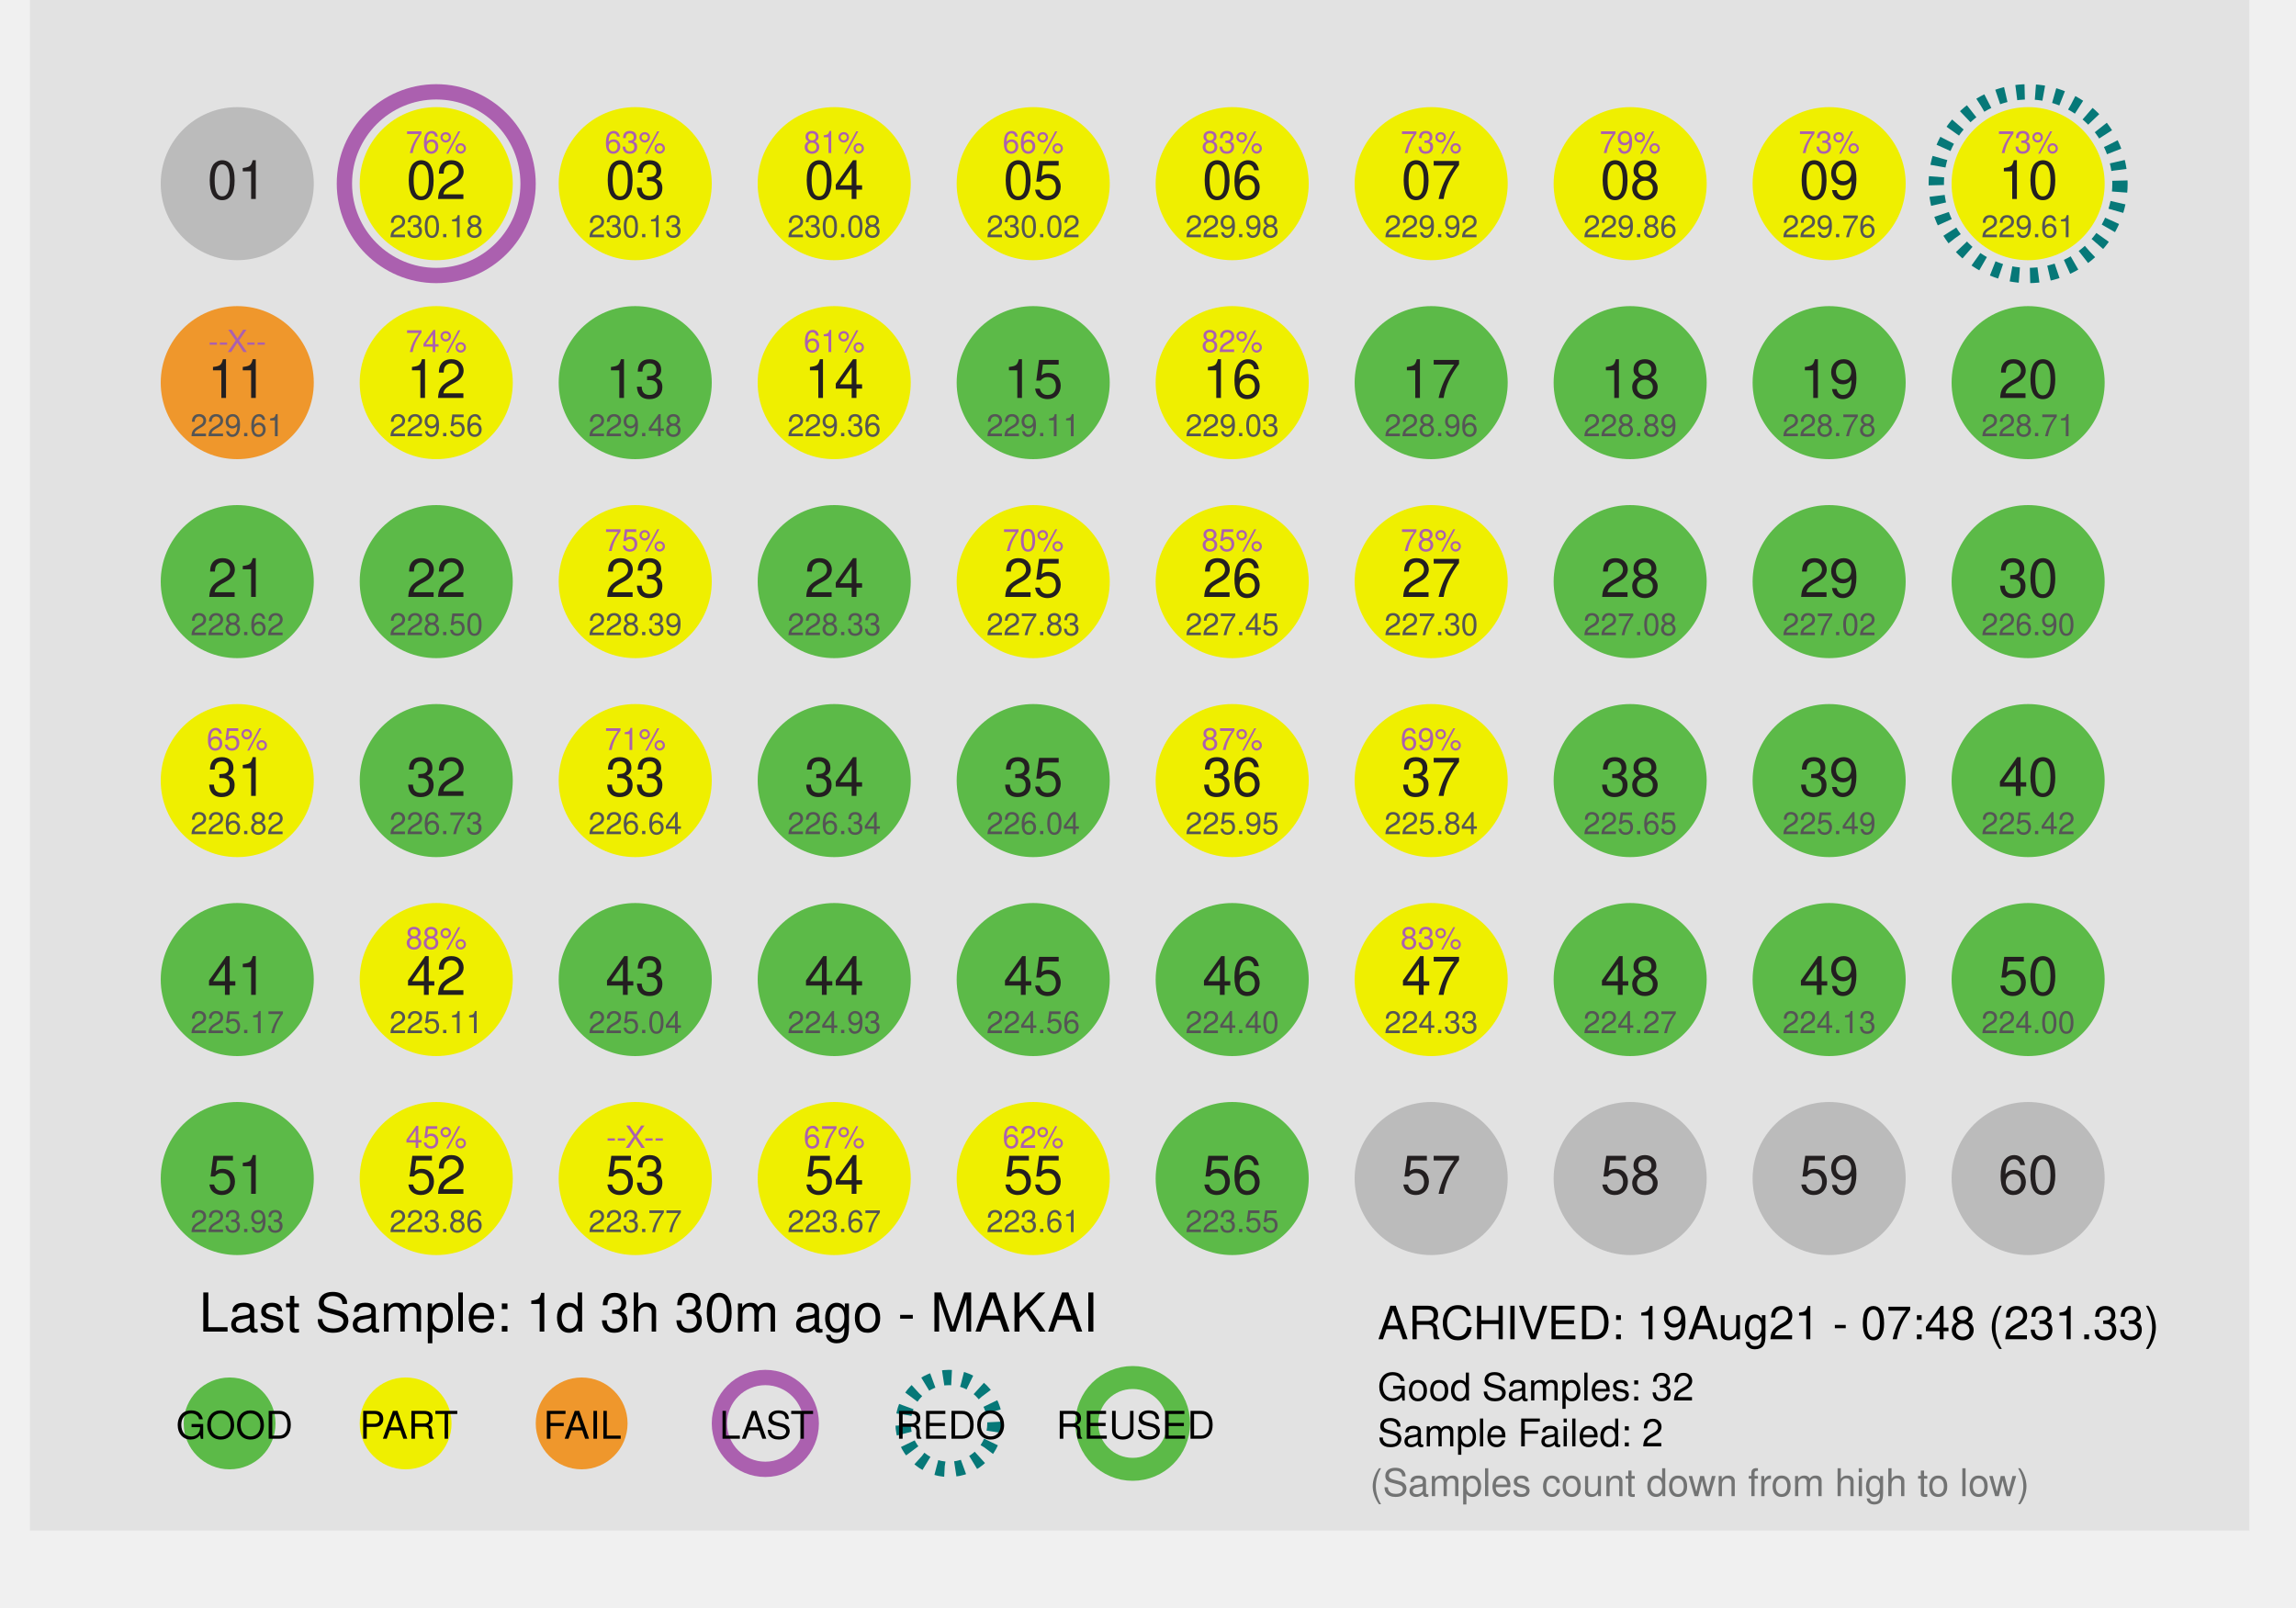
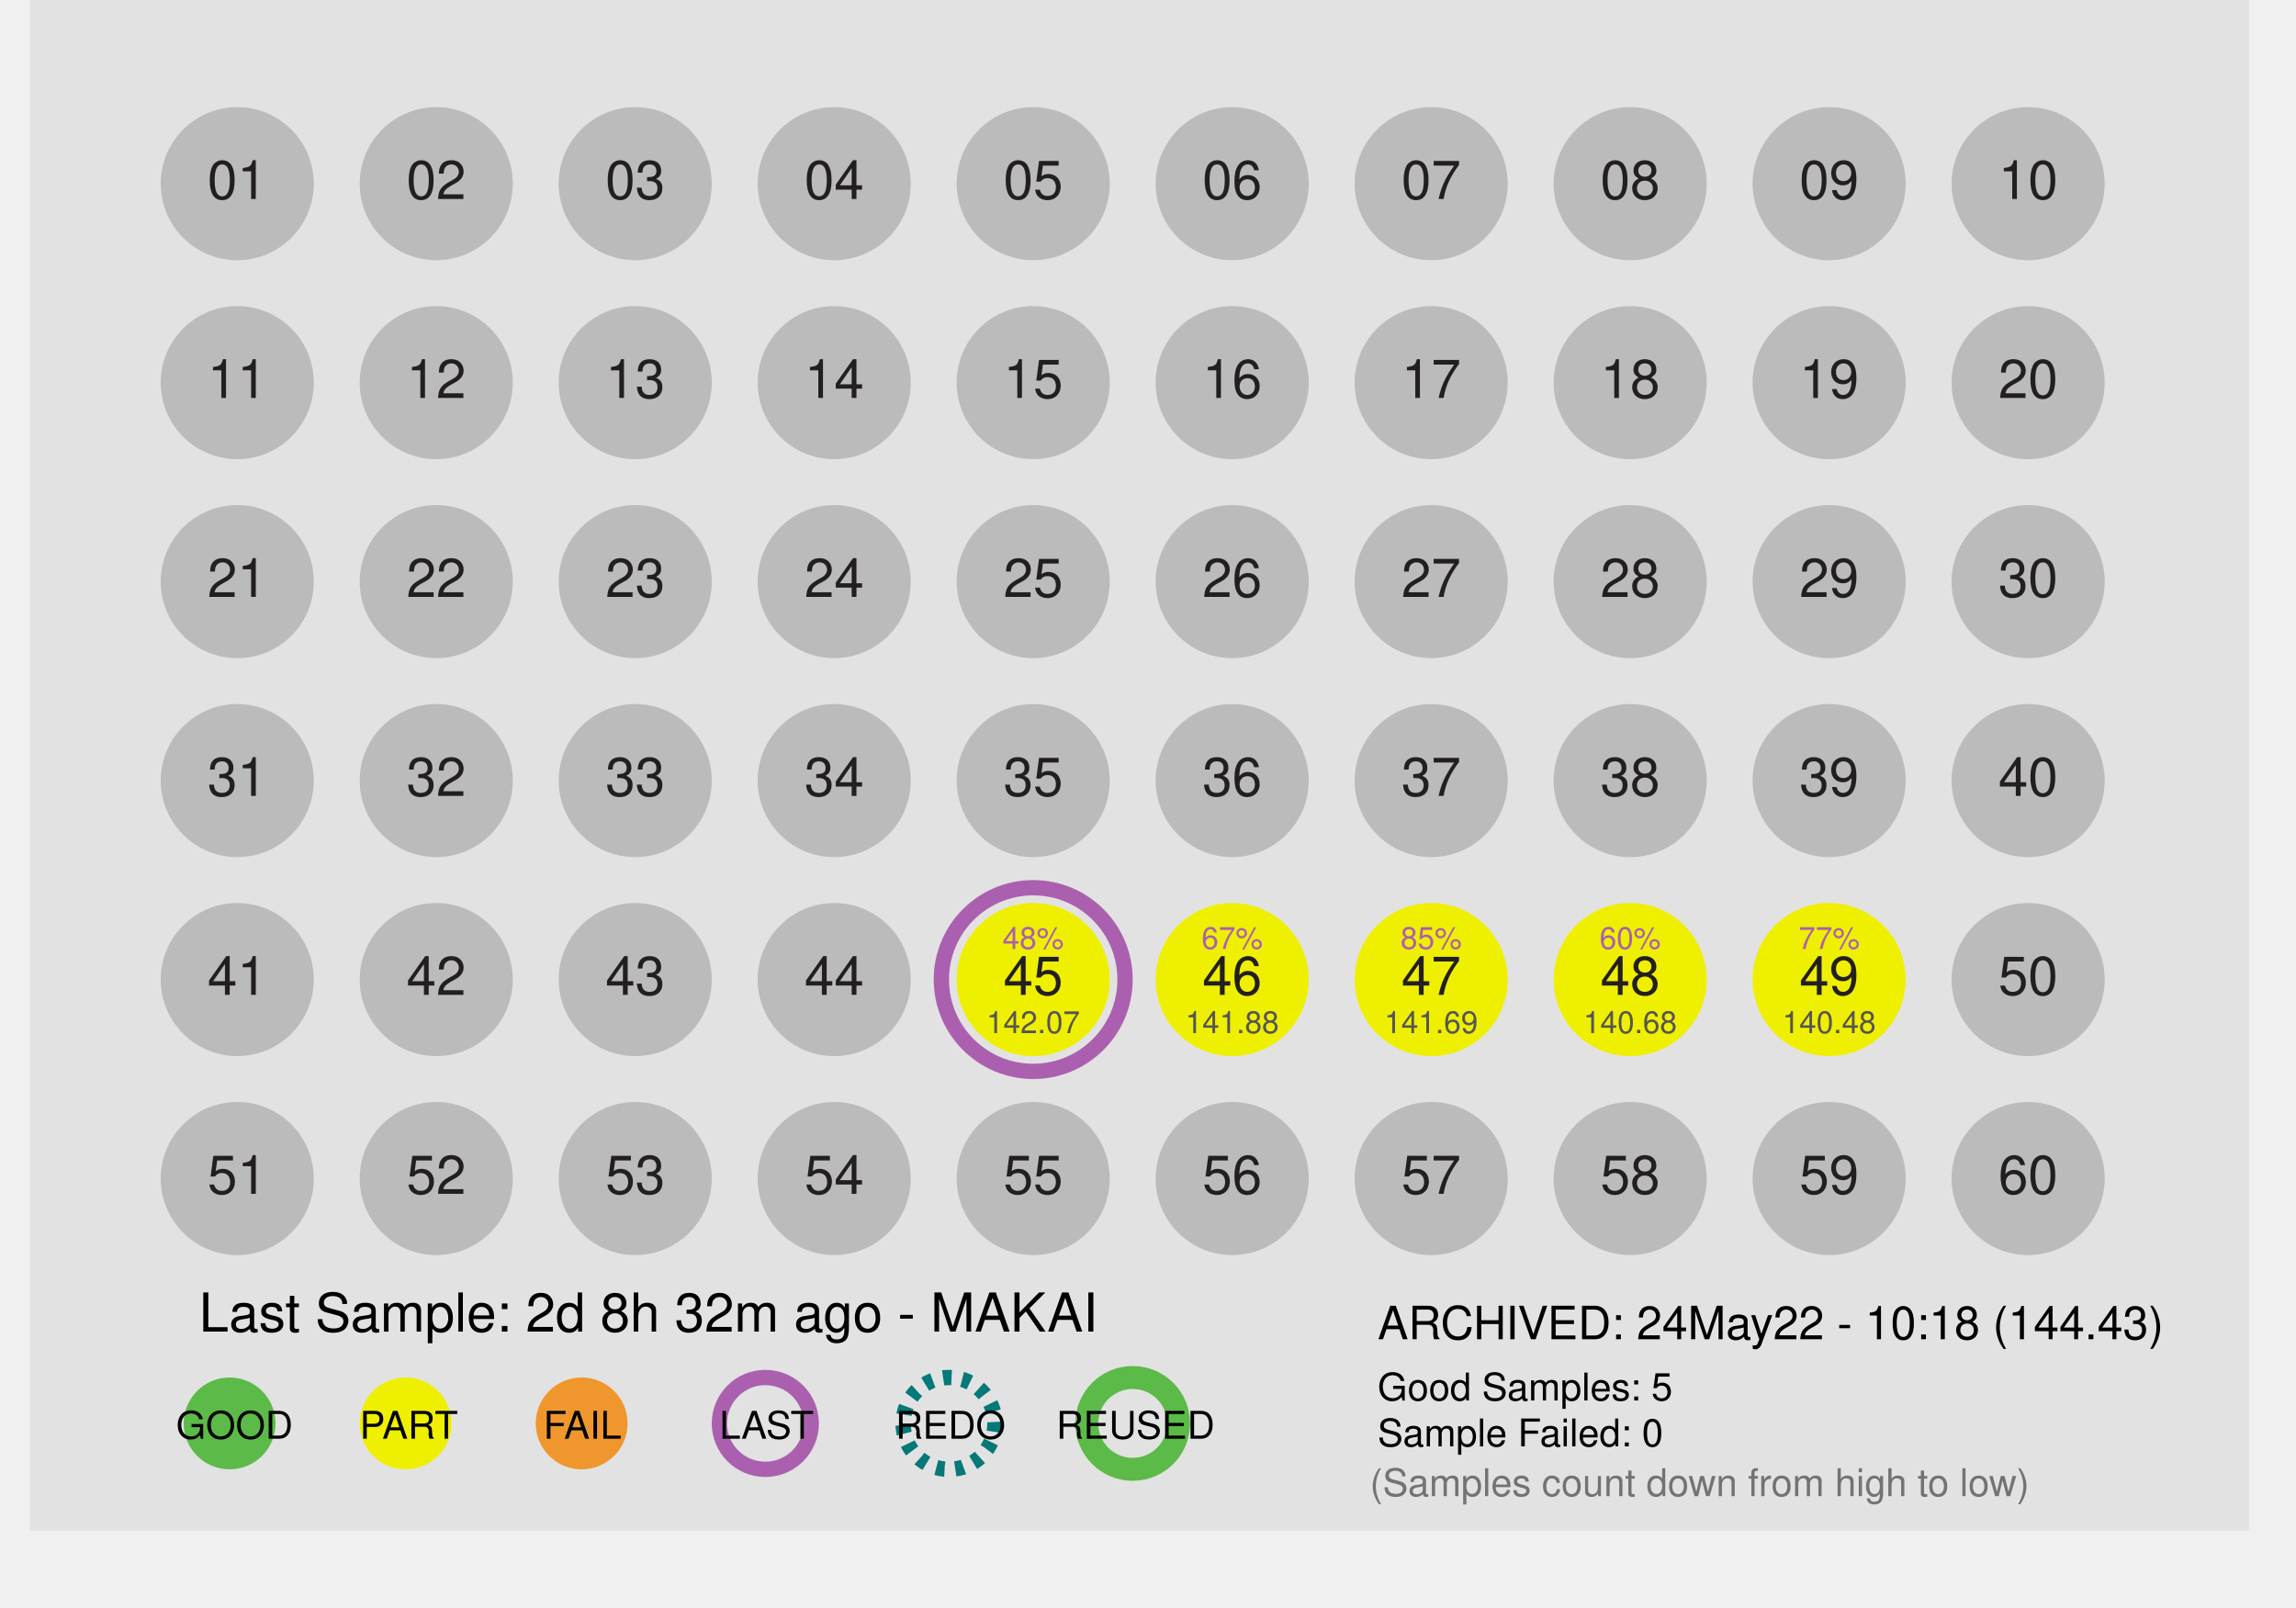
<svg xmlns="http://www.w3.org/2000/svg" id="Layer_1" data-name="Layer 1" x="0px" y="0px" viewBox="0 0 300 210" xml:space="preserve">
  <defs>
    <style>
 .st1 { fill: #dcddde; }
 .st2, .st3 { fill: #fff; }
 .st2 { stroke: #9b509f; }
 .st10, .st2, .st3 { stroke-miterlimit: 10; }
 .st10, .st2 { stroke-width: 2px; }
 .st3 { stroke: #231f20; }
 .st4 { fill: #ef972c; }
 .st5 { fill: #727373; }
 .st6 { fill: #5cba48; }
 .st7, .st8, .st9 { font-size: 7px; }
 .st7, .st8 { fill: #231f20; }
 .te5, .st7, .st9 { font-family: Helvetica; }
 .st8 { font-family: Helvetica-Bold, Helvetica; font-weight: 700; }
 .st9 { fill: #919396; }
 .st10 { fill: none; stroke: #fff; }

 .fill_gray { fill: #bbbbbb; }
 .fill_white { fill: #fff; }
 .stroke_purple { stroke: #ab60af; fill:none; stroke-width: 2px; }
 .stroke_black  { stroke: #000; fill:none; stroke-width: 2px; }
 .stroke_blue  { stroke: #067878; fill:none; stroke-width: 2px; stroke-dasharray:1.1 1.4;}
 .stroke_green  { stroke: #5cba48; fill:none; stroke-width: 3px;}
 .stroke_dash  { stroke-dasharray:1.1 1.4;}
 .stroke_2px { stroke-width: 2px; }
 .stroke_white { fill: none; stroke: #fff; }
 .stroke_none {stroke: none; fill:none};
 .stroke_darkGray { stroke: #231f20; fill: none; stroke-width: 2px;}
 .fill_orange { fill: #ef972c; }
 .fill_yellow { fill: #efef00; }
 .fill_lightgray { fill: #e2e2e2; }
 .thick_orange     { stroke-width:4px; fill:none; stroke: #ef972c; }
 .thick_yellow     { stroke-width:4px; fill:none; stroke: #f7ca0b; }
 .thick_gray       { stroke-width:4px; fill:none; stroke: #bbbbbb; }
 .thick_green      { stroke-width:4px; fill:none; stroke: #5cba48; }
 .fill_green { fill: #5cba48; }
 .font_size4 { font-size: 4px; }
 .font_size5 { font-size: 5px; }
 .font_size6 { font-size: 6px; }
 .font_size7 { font-size: 7px; }
 .font_size9 { font-size: 9px; }
 .fill_red {fill: #e24466; }
 .fill_purple {fill:#ab60af;}
 .fill_darkgray { fill: #555555; }
 .font_helv { font-family: Helvetica; }
 .font_helvBold { font-family: Helvetica-Bold, Helvetica; font-weight: 700; }
 .fill_lightergray { fill: #919396; }
    </style>
  </defs>
  <rect class="fill_lightgray" x="3.91" width="290" height="200" />
  <circle desc="c_big_01" class="stroke_none" cx="31" cy="24" r="12" />
-   <circle desc="c_big_02" class="stroke_purple" cx="57" cy="24" r="12" />
+   <circle desc="c_big_02" class="stroke_none" cx="57" cy="24" r="12" />
  <circle desc="c_big_03" class="stroke_none" cx="83" cy="24" r="12" />
  <circle desc="c_big_04" class="stroke_none" cx="109" cy="24" r="12" />
  <circle desc="c_big_05" class="stroke_none" cx="135" cy="24" r="12" />
  <circle desc="c_big_06" class="stroke_none" cx="161" cy="24" r="12" />
  <circle desc="c_big_07" class="stroke_none" cx="187" cy="24" r="12" />
  <circle desc="c_big_08" class="stroke_none" cx="213" cy="24" r="12" />
  <circle desc="c_big_09" class="stroke_none" cx="239" cy="24" r="12" />
-   <circle desc="c_big_10" class="stroke_blue" cx="265" cy="24" r="12" />
+   <circle desc="c_big_10" class="stroke_none" cx="265" cy="24" r="12" />
  <circle desc="c_big_11" class="stroke_none" cx="31" cy="50" r="12" />
  <circle desc="c_big_12" class="stroke_none" cx="57" cy="50" r="12" />
  <circle desc="c_big_13" class="stroke_none" cx="83" cy="50" r="12" />
  <circle desc="c_big_14" class="stroke_none" cx="109" cy="50" r="12" />
  <circle desc="c_big_15" class="stroke_none" cx="135" cy="50" r="12" />
  <circle desc="c_big_16" class="stroke_none" cx="161" cy="50" r="12" />
  <circle desc="c_big_17" class="stroke_none" cx="187" cy="50" r="12" />
  <circle desc="c_big_18" class="stroke_none" cx="213" cy="50" r="12" />
  <circle desc="c_big_19" class="stroke_none" cx="239" cy="50" r="12" />
  <circle desc="c_big_20" class="stroke_none" cx="265" cy="50" r="12" />
  <circle desc="c_big_21" class="stroke_none" cx="31" cy="76" r="12" />
  <circle desc="c_big_22" class="stroke_none" cx="57" cy="76" r="12" />
  <circle desc="c_big_23" class="stroke_none" cx="83" cy="76" r="12" />
  <circle desc="c_big_24" class="stroke_none" cx="109" cy="76" r="12" />
  <circle desc="c_big_25" class="stroke_none" cx="135" cy="76" r="12" />
  <circle desc="c_big_26" class="stroke_none" cx="161" cy="76" r="12" />
  <circle desc="c_big_27" class="stroke_none" cx="187" cy="76" r="12" />
  <circle desc="c_big_28" class="stroke_none" cx="213" cy="76" r="12" />
  <circle desc="c_big_29" class="stroke_none" cx="239" cy="76" r="12" />
  <circle desc="c_big_30" class="stroke_none" cx="265" cy="76" r="12" />
  <circle desc="c_big_31" class="stroke_none" cx="31" cy="102" r="12" />
  <circle desc="c_big_32" class="stroke_none" cx="57" cy="102" r="12" />
  <circle desc="c_big_33" class="stroke_none" cx="83" cy="102" r="12" />
  <circle desc="c_big_34" class="stroke_none" cx="109" cy="102" r="12" />
  <circle desc="c_big_35" class="stroke_none" cx="135" cy="102" r="12" />
  <circle desc="c_big_36" class="stroke_none" cx="161" cy="102" r="12" />
  <circle desc="c_big_37" class="stroke_none" cx="187" cy="102" r="12" />
  <circle desc="c_big_38" class="stroke_none" cx="213" cy="102" r="12" />
  <circle desc="c_big_39" class="stroke_none" cx="239" cy="102" r="12" />
  <circle desc="c_big_40" class="stroke_none" cx="265" cy="102" r="12" />
  <circle desc="c_big_41" class="stroke_none" cx="31" cy="128" r="12" />
  <circle desc="c_big_42" class="stroke_none" cx="57" cy="128" r="12" />
  <circle desc="c_big_43" class="stroke_none" cx="83" cy="128" r="12" />
  <circle desc="c_big_44" class="stroke_none" cx="109" cy="128" r="12" />
-   <circle desc="c_big_45" class="stroke_none" cx="135" cy="128" r="12" />
+   <circle desc="c_big_45" class="stroke_purple" cx="135" cy="128" r="12" />
  <circle desc="c_big_46" class="stroke_none" cx="161" cy="128" r="12" />
  <circle desc="c_big_47" class="stroke_none" cx="187" cy="128" r="12" />
  <circle desc="c_big_48" class="stroke_none" cx="213" cy="128" r="12" />
  <circle desc="c_big_49" class="stroke_none" cx="239" cy="128" r="12" />
  <circle desc="c_big_50" class="stroke_none" cx="265" cy="128" r="12" />
  <circle desc="c_big_51" class="stroke_none" cx="31" cy="154" r="12" />
  <circle desc="c_big_52" class="stroke_none" cx="57" cy="154" r="12" />
  <circle desc="c_big_53" class="stroke_none" cx="83" cy="154" r="12" />
  <circle desc="c_big_54" class="stroke_none" cx="109" cy="154" r="12" />
  <circle desc="c_big_55" class="stroke_none" cx="135" cy="154" r="12" />
  <circle desc="c_big_56" class="stroke_none" cx="161" cy="154" r="12" />
  <circle desc="c_big_57" class="stroke_none" cx="187" cy="154" r="12" />
  <circle desc="c_big_58" class="stroke_none" cx="213" cy="154" r="12" />
  <circle desc="c_big_59" class="stroke_none" cx="239" cy="154" r="12" />
  <circle desc="c_big_60" class="stroke_none" cx="265" cy="154" r="12" />
  <circle desc="c_small_01" class="fill_gray" cx="31" cy="24" r="10" />
-   <circle desc="c_small_02" class="fill_yellow" cx="57" cy="24" r="10" />
-   <circle desc="c_small_03" class="fill_yellow" cx="83" cy="24" r="10" />
-   <circle desc="c_small_04" class="fill_yellow" cx="109" cy="24" r="10" />
-   <circle desc="c_small_05" class="fill_yellow" cx="135" cy="24" r="10" />
-   <circle desc="c_small_06" class="fill_yellow" cx="161" cy="24" r="10" />
-   <circle desc="c_small_07" class="fill_yellow" cx="187" cy="24" r="10" />
-   <circle desc="c_small_08" class="fill_yellow" cx="213" cy="24" r="10" />
-   <circle desc="c_small_09" class="fill_yellow" cx="239" cy="24" r="10" />
-   <circle desc="c_small_10" class="fill_yellow" cx="265" cy="24" r="10" />
-   <circle desc="c_small_11" class="fill_orange" cx="31" cy="50" r="10" />
-   <circle desc="c_small_12" class="fill_yellow" cx="57" cy="50" r="10" />
-   <circle desc="c_small_13" class="fill_green" cx="83" cy="50" r="10" />
-   <circle desc="c_small_14" class="fill_yellow" cx="109" cy="50" r="10" />
-   <circle desc="c_small_15" class="fill_green" cx="135" cy="50" r="10" />
-   <circle desc="c_small_16" class="fill_yellow" cx="161" cy="50" r="10" />
-   <circle desc="c_small_17" class="fill_green" cx="187" cy="50" r="10" />
-   <circle desc="c_small_18" class="fill_green" cx="213" cy="50" r="10" />
-   <circle desc="c_small_19" class="fill_green" cx="239" cy="50" r="10" />
-   <circle desc="c_small_20" class="fill_green" cx="265" cy="50" r="10" />
-   <circle desc="c_small_21" class="fill_green" cx="31" cy="76" r="10" />
-   <circle desc="c_small_22" class="fill_green" cx="57" cy="76" r="10" />
-   <circle desc="c_small_23" class="fill_yellow" cx="83" cy="76" r="10" />
-   <circle desc="c_small_24" class="fill_green" cx="109" cy="76" r="10" />
-   <circle desc="c_small_25" class="fill_yellow" cx="135" cy="76" r="10" />
-   <circle desc="c_small_26" class="fill_yellow" cx="161" cy="76" r="10" />
-   <circle desc="c_small_27" class="fill_yellow" cx="187" cy="76" r="10" />
-   <circle desc="c_small_28" class="fill_green" cx="213" cy="76" r="10" />
-   <circle desc="c_small_29" class="fill_green" cx="239" cy="76" r="10" />
-   <circle desc="c_small_30" class="fill_green" cx="265" cy="76" r="10" />
-   <circle desc="c_small_31" class="fill_yellow" cx="31" cy="102" r="10" />
-   <circle desc="c_small_32" class="fill_green" cx="57" cy="102" r="10" />
-   <circle desc="c_small_33" class="fill_yellow" cx="83" cy="102" r="10" />
-   <circle desc="c_small_34" class="fill_green" cx="109" cy="102" r="10" />
-   <circle desc="c_small_35" class="fill_green" cx="135" cy="102" r="10" />
-   <circle desc="c_small_36" class="fill_yellow" cx="161" cy="102" r="10" />
-   <circle desc="c_small_37" class="fill_yellow" cx="187" cy="102" r="10" />
-   <circle desc="c_small_38" class="fill_green" cx="213" cy="102" r="10" />
-   <circle desc="c_small_39" class="fill_green" cx="239" cy="102" r="10" />
-   <circle desc="c_small_40" class="fill_green" cx="265" cy="102" r="10" />
-   <circle desc="c_small_41" class="fill_green" cx="31" cy="128" r="10" />
-   <circle desc="c_small_42" class="fill_yellow" cx="57" cy="128" r="10" />
-   <circle desc="c_small_43" class="fill_green" cx="83" cy="128" r="10" />
-   <circle desc="c_small_44" class="fill_green" cx="109" cy="128" r="10" />
-   <circle desc="c_small_45" class="fill_green" cx="135" cy="128" r="10" />
-   <circle desc="c_small_46" class="fill_green" cx="161" cy="128" r="10" />
+   <circle desc="c_small_02" class="fill_gray" cx="57" cy="24" r="10" />
+   <circle desc="c_small_03" class="fill_gray" cx="83" cy="24" r="10" />
+   <circle desc="c_small_04" class="fill_gray" cx="109" cy="24" r="10" />
+   <circle desc="c_small_05" class="fill_gray" cx="135" cy="24" r="10" />
+   <circle desc="c_small_06" class="fill_gray" cx="161" cy="24" r="10" />
+   <circle desc="c_small_07" class="fill_gray" cx="187" cy="24" r="10" />
+   <circle desc="c_small_08" class="fill_gray" cx="213" cy="24" r="10" />
+   <circle desc="c_small_09" class="fill_gray" cx="239" cy="24" r="10" />
+   <circle desc="c_small_10" class="fill_gray" cx="265" cy="24" r="10" />
+   <circle desc="c_small_11" class="fill_gray" cx="31" cy="50" r="10" />
+   <circle desc="c_small_12" class="fill_gray" cx="57" cy="50" r="10" />
+   <circle desc="c_small_13" class="fill_gray" cx="83" cy="50" r="10" />
+   <circle desc="c_small_14" class="fill_gray" cx="109" cy="50" r="10" />
+   <circle desc="c_small_15" class="fill_gray" cx="135" cy="50" r="10" />
+   <circle desc="c_small_16" class="fill_gray" cx="161" cy="50" r="10" />
+   <circle desc="c_small_17" class="fill_gray" cx="187" cy="50" r="10" />
+   <circle desc="c_small_18" class="fill_gray" cx="213" cy="50" r="10" />
+   <circle desc="c_small_19" class="fill_gray" cx="239" cy="50" r="10" />
+   <circle desc="c_small_20" class="fill_gray" cx="265" cy="50" r="10" />
+   <circle desc="c_small_21" class="fill_gray" cx="31" cy="76" r="10" />
+   <circle desc="c_small_22" class="fill_gray" cx="57" cy="76" r="10" />
+   <circle desc="c_small_23" class="fill_gray" cx="83" cy="76" r="10" />
+   <circle desc="c_small_24" class="fill_gray" cx="109" cy="76" r="10" />
+   <circle desc="c_small_25" class="fill_gray" cx="135" cy="76" r="10" />
+   <circle desc="c_small_26" class="fill_gray" cx="161" cy="76" r="10" />
+   <circle desc="c_small_27" class="fill_gray" cx="187" cy="76" r="10" />
+   <circle desc="c_small_28" class="fill_gray" cx="213" cy="76" r="10" />
+   <circle desc="c_small_29" class="fill_gray" cx="239" cy="76" r="10" />
+   <circle desc="c_small_30" class="fill_gray" cx="265" cy="76" r="10" />
+   <circle desc="c_small_31" class="fill_gray" cx="31" cy="102" r="10" />
+   <circle desc="c_small_32" class="fill_gray" cx="57" cy="102" r="10" />
+   <circle desc="c_small_33" class="fill_gray" cx="83" cy="102" r="10" />
+   <circle desc="c_small_34" class="fill_gray" cx="109" cy="102" r="10" />
+   <circle desc="c_small_35" class="fill_gray" cx="135" cy="102" r="10" />
+   <circle desc="c_small_36" class="fill_gray" cx="161" cy="102" r="10" />
+   <circle desc="c_small_37" class="fill_gray" cx="187" cy="102" r="10" />
+   <circle desc="c_small_38" class="fill_gray" cx="213" cy="102" r="10" />
+   <circle desc="c_small_39" class="fill_gray" cx="239" cy="102" r="10" />
+   <circle desc="c_small_40" class="fill_gray" cx="265" cy="102" r="10" />
+   <circle desc="c_small_41" class="fill_gray" cx="31" cy="128" r="10" />
+   <circle desc="c_small_42" class="fill_gray" cx="57" cy="128" r="10" />
+   <circle desc="c_small_43" class="fill_gray" cx="83" cy="128" r="10" />
+   <circle desc="c_small_44" class="fill_gray" cx="109" cy="128" r="10" />
+   <circle desc="c_small_45" class="fill_yellow" cx="135" cy="128" r="10" />
+   <circle desc="c_small_46" class="fill_yellow" cx="161" cy="128" r="10" />
  <circle desc="c_small_47" class="fill_yellow" cx="187" cy="128" r="10" />
-   <circle desc="c_small_48" class="fill_green" cx="213" cy="128" r="10" />
-   <circle desc="c_small_49" class="fill_green" cx="239" cy="128" r="10" />
-   <circle desc="c_small_50" class="fill_green" cx="265" cy="128" r="10" />
-   <circle desc="c_small_51" class="fill_green" cx="31" cy="154" r="10" />
-   <circle desc="c_small_52" class="fill_yellow" cx="57" cy="154" r="10" />
-   <circle desc="c_small_53" class="fill_yellow" cx="83" cy="154" r="10" />
-   <circle desc="c_small_54" class="fill_yellow" cx="109" cy="154" r="10" />
-   <circle desc="c_small_55" class="fill_yellow" cx="135" cy="154" r="10" />
-   <circle desc="c_small_56" class="fill_green" cx="161" cy="154" r="10" />
+   <circle desc="c_small_48" class="fill_yellow" cx="213" cy="128" r="10" />
+   <circle desc="c_small_49" class="fill_yellow" cx="239" cy="128" r="10" />
+   <circle desc="c_small_50" class="fill_gray" cx="265" cy="128" r="10" />
+   <circle desc="c_small_51" class="fill_gray" cx="31" cy="154" r="10" />
+   <circle desc="c_small_52" class="fill_gray" cx="57" cy="154" r="10" />
+   <circle desc="c_small_53" class="fill_gray" cx="83" cy="154" r="10" />
+   <circle desc="c_small_54" class="fill_gray" cx="109" cy="154" r="10" />
+   <circle desc="c_small_55" class="fill_gray" cx="135" cy="154" r="10" />
+   <circle desc="c_small_56" class="fill_gray" cx="161" cy="154" r="10" />
  <circle desc="c_small_57" class="fill_gray" cx="187" cy="154" r="10" />
  <circle desc="c_small_58" class="fill_gray" cx="213" cy="154" r="10" />
  <circle desc="c_small_59" class="fill_gray" cx="239" cy="154" r="10" />
  <circle desc="c_small_60" class="fill_gray" cx="265" cy="154" r="10" />
  <text desc="t_label_01" class="st7" text-anchor="middle" transform="translate(31 26)">01</text>
  <text desc="t_label_02" class="st7" text-anchor="middle" transform="translate(57 26)">02</text>
  <text desc="t_label_03" class="st7" text-anchor="middle" transform="translate(83 26)">03</text>
  <text desc="t_label_04" class="st7" text-anchor="middle" transform="translate(109 26)">04</text>
  <text desc="t_label_05" class="st7" text-anchor="middle" transform="translate(135 26)">05</text>
  <text desc="t_label_06" class="st7" text-anchor="middle" transform="translate(161 26)">06</text>
  <text desc="t_label_07" class="st7" text-anchor="middle" transform="translate(187 26)">07</text>
  <text desc="t_label_08" class="st7" text-anchor="middle" transform="translate(213 26)">08</text>
  <text desc="t_label_09" class="st7" text-anchor="middle" transform="translate(239 26)">09</text>
  <text desc="t_label_10" class="st7" text-anchor="middle" transform="translate(265 26)">10</text>
  <text desc="t_label_11" class="st7" text-anchor="middle" transform="translate(31 52)">11</text>
  <text desc="t_label_12" class="st7" text-anchor="middle" transform="translate(57 52)">12</text>
  <text desc="t_label_13" class="st7" text-anchor="middle" transform="translate(83 52)">13</text>
  <text desc="t_label_14" class="st7" text-anchor="middle" transform="translate(109 52)">14</text>
  <text desc="t_label_15" class="st7" text-anchor="middle" transform="translate(135 52)">15</text>
  <text desc="t_label_16" class="st7" text-anchor="middle" transform="translate(161 52)">16</text>
  <text desc="t_label_17" class="st7" text-anchor="middle" transform="translate(187 52)">17</text>
  <text desc="t_label_18" class="st7" text-anchor="middle" transform="translate(213 52)">18</text>
  <text desc="t_label_19" class="st7" text-anchor="middle" transform="translate(239 52)">19</text>
  <text desc="t_label_20" class="st7" text-anchor="middle" transform="translate(265 52)">20</text>
  <text desc="t_label_21" class="st7" text-anchor="middle" transform="translate(31 78)">21</text>
  <text desc="t_label_22" class="st7" text-anchor="middle" transform="translate(57 78)">22</text>
  <text desc="t_label_23" class="st7" text-anchor="middle" transform="translate(83 78)">23</text>
  <text desc="t_label_24" class="st7" text-anchor="middle" transform="translate(109 78)">24</text>
  <text desc="t_label_25" class="st7" text-anchor="middle" transform="translate(135 78)">25</text>
  <text desc="t_label_26" class="st7" text-anchor="middle" transform="translate(161 78)">26</text>
  <text desc="t_label_27" class="st7" text-anchor="middle" transform="translate(187 78)">27</text>
  <text desc="t_label_28" class="st7" text-anchor="middle" transform="translate(213 78)">28</text>
  <text desc="t_label_29" class="st7" text-anchor="middle" transform="translate(239 78)">29</text>
  <text desc="t_label_30" class="st7" text-anchor="middle" transform="translate(265 78)">30</text>
  <text desc="t_label_31" class="st7" text-anchor="middle" transform="translate(31 104)">31</text>
  <text desc="t_label_32" class="st7" text-anchor="middle" transform="translate(57 104)">32</text>
  <text desc="t_label_33" class="st7" text-anchor="middle" transform="translate(83 104)">33</text>
  <text desc="t_label_34" class="st7" text-anchor="middle" transform="translate(109 104)">34</text>
  <text desc="t_label_35" class="st7" text-anchor="middle" transform="translate(135 104)">35</text>
  <text desc="t_label_36" class="st7" text-anchor="middle" transform="translate(161 104)">36</text>
  <text desc="t_label_37" class="st7" text-anchor="middle" transform="translate(187 104)">37</text>
  <text desc="t_label_38" class="st7" text-anchor="middle" transform="translate(213 104)">38</text>
  <text desc="t_label_39" class="st7" text-anchor="middle" transform="translate(239 104)">39</text>
  <text desc="t_label_40" class="st7" text-anchor="middle" transform="translate(265 104)">40</text>
  <text desc="t_label_41" class="st7" text-anchor="middle" transform="translate(31 130)">41</text>
  <text desc="t_label_42" class="st7" text-anchor="middle" transform="translate(57 130)">42</text>
  <text desc="t_label_43" class="st7" text-anchor="middle" transform="translate(83 130)">43</text>
  <text desc="t_label_44" class="st7" text-anchor="middle" transform="translate(109 130)">44</text>
  <text desc="t_label_45" class="st7" text-anchor="middle" transform="translate(135 130)">45</text>
  <text desc="t_label_46" class="st7" text-anchor="middle" transform="translate(161 130)">46</text>
  <text desc="t_label_47" class="st7" text-anchor="middle" transform="translate(187 130)">47</text>
  <text desc="t_label_48" class="st7" text-anchor="middle" transform="translate(213 130)">48</text>
  <text desc="t_label_49" class="st7" text-anchor="middle" transform="translate(239 130)">49</text>
  <text desc="t_label_50" class="st7" text-anchor="middle" transform="translate(265 130)">50</text>
  <text desc="t_label_51" class="st7" text-anchor="middle" transform="translate(31 156)">51</text>
  <text desc="t_label_52" class="st7" text-anchor="middle" transform="translate(57 156)">52</text>
  <text desc="t_label_53" class="st7" text-anchor="middle" transform="translate(83 156)">53</text>
  <text desc="t_label_54" class="st7" text-anchor="middle" transform="translate(109 156)">54</text>
  <text desc="t_label_55" class="st7" text-anchor="middle" transform="translate(135 156)">55</text>
  <text desc="t_label_56" class="st7" text-anchor="middle" transform="translate(161 156)">56</text>
  <text desc="t_label_57" class="st7" text-anchor="middle" transform="translate(187 156)">57</text>
  <text desc="t_label_58" class="st7" text-anchor="middle" transform="translate(213 156)">58</text>
  <text desc="t_label_59" class="st7" text-anchor="middle" transform="translate(239 156)">59</text>
  <text desc="t_label_60" class="st7" text-anchor="middle" transform="translate(265 156)">60</text>
  <text desc="pct_label_01" text-anchor="middle" class="te5 font_size4 fill_purple" transform="translate(31 20)" />
-   <text desc="pct_label_02" text-anchor="middle" class="te5 font_size4 fill_purple" transform="translate(57 20)">76%</text>
-   <text desc="pct_label_03" text-anchor="middle" class="te5 font_size4 fill_purple" transform="translate(83 20)">63%</text>
-   <text desc="pct_label_04" text-anchor="middle" class="te5 font_size4 fill_purple" transform="translate(109 20)">81%</text>
-   <text desc="pct_label_05" text-anchor="middle" class="te5 font_size4 fill_purple" transform="translate(135 20)">66%</text>
-   <text desc="pct_label_06" text-anchor="middle" class="te5 font_size4 fill_purple" transform="translate(161 20)">83%</text>
-   <text desc="pct_label_07" text-anchor="middle" class="te5 font_size4 fill_purple" transform="translate(187 20)">73%</text>
-   <text desc="pct_label_08" text-anchor="middle" class="te5 font_size4 fill_purple" transform="translate(213 20)">79%</text>
-   <text desc="pct_label_09" text-anchor="middle" class="te5 font_size4 fill_purple" transform="translate(239 20)">73%</text>
-   <text desc="pct_label_10" text-anchor="middle" class="te5 font_size4 fill_purple" transform="translate(265 20)">73%</text>
-   <text desc="pct_label_11" text-anchor="middle" class="te5 font_size4 fill_purple" transform="translate(31 46)">--X--</text>
-   <text desc="pct_label_12" text-anchor="middle" class="te5 font_size4 fill_purple" transform="translate(57 46)">74%</text>
+   <text desc="pct_label_02" text-anchor="middle" class="te5 font_size4 fill_purple" transform="translate(57 20)" />
+   <text desc="pct_label_03" text-anchor="middle" class="te5 font_size4 fill_purple" transform="translate(83 20)" />
+   <text desc="pct_label_04" text-anchor="middle" class="te5 font_size4 fill_purple" transform="translate(109 20)" />
+   <text desc="pct_label_05" text-anchor="middle" class="te5 font_size4 fill_purple" transform="translate(135 20)" />
+   <text desc="pct_label_06" text-anchor="middle" class="te5 font_size4 fill_purple" transform="translate(161 20)" />
+   <text desc="pct_label_07" text-anchor="middle" class="te5 font_size4 fill_purple" transform="translate(187 20)" />
+   <text desc="pct_label_08" text-anchor="middle" class="te5 font_size4 fill_purple" transform="translate(213 20)" />
+   <text desc="pct_label_09" text-anchor="middle" class="te5 font_size4 fill_purple" transform="translate(239 20)" />
+   <text desc="pct_label_10" text-anchor="middle" class="te5 font_size4 fill_purple" transform="translate(265 20)" />
+   <text desc="pct_label_11" text-anchor="middle" class="te5 font_size4 fill_purple" transform="translate(31 46)" />
+   <text desc="pct_label_12" text-anchor="middle" class="te5 font_size4 fill_purple" transform="translate(57 46)" />
  <text desc="pct_label_13" text-anchor="middle" class="te5 font_size4 fill_purple" transform="translate(83 46)" />
-   <text desc="pct_label_14" text-anchor="middle" class="te5 font_size4 fill_purple" transform="translate(109 46)">61%</text>
+   <text desc="pct_label_14" text-anchor="middle" class="te5 font_size4 fill_purple" transform="translate(109 46)" />
  <text desc="pct_label_15" text-anchor="middle" class="te5 font_size4 fill_purple" transform="translate(135 46)" />
-   <text desc="pct_label_16" text-anchor="middle" class="te5 font_size4 fill_purple" transform="translate(161 46)">82%</text>
+   <text desc="pct_label_16" text-anchor="middle" class="te5 font_size4 fill_purple" transform="translate(161 46)" />
  <text desc="pct_label_17" text-anchor="middle" class="te5 font_size4 fill_purple" transform="translate(187 46)" />
  <text desc="pct_label_18" text-anchor="middle" class="te5 font_size4 fill_purple" transform="translate(213 46)" />
  <text desc="pct_label_19" text-anchor="middle" class="te5 font_size4 fill_purple" transform="translate(239 46)" />
  <text desc="pct_label_20" text-anchor="middle" class="te5 font_size4 fill_purple" transform="translate(265 46)" />
  <text desc="pct_label_21" text-anchor="middle" class="te5 font_size4 fill_purple" transform="translate(31 72)" />
  <text desc="pct_label_22" text-anchor="middle" class="te5 font_size4 fill_purple" transform="translate(57 72)" />
-   <text desc="pct_label_23" text-anchor="middle" class="te5 font_size4 fill_purple" transform="translate(83 72)">75%</text>
+   <text desc="pct_label_23" text-anchor="middle" class="te5 font_size4 fill_purple" transform="translate(83 72)" />
  <text desc="pct_label_24" text-anchor="middle" class="te5 font_size4 fill_purple" transform="translate(109 72)" />
-   <text desc="pct_label_25" text-anchor="middle" class="te5 font_size4 fill_purple" transform="translate(135 72)">70%</text>
-   <text desc="pct_label_26" text-anchor="middle" class="te5 font_size4 fill_purple" transform="translate(161 72)">85%</text>
-   <text desc="pct_label_27" text-anchor="middle" class="te5 font_size4 fill_purple" transform="translate(187 72)">78%</text>
+   <text desc="pct_label_25" text-anchor="middle" class="te5 font_size4 fill_purple" transform="translate(135 72)" />
+   <text desc="pct_label_26" text-anchor="middle" class="te5 font_size4 fill_purple" transform="translate(161 72)" />
+   <text desc="pct_label_27" text-anchor="middle" class="te5 font_size4 fill_purple" transform="translate(187 72)" />
  <text desc="pct_label_28" text-anchor="middle" class="te5 font_size4 fill_purple" transform="translate(213 72)" />
  <text desc="pct_label_29" text-anchor="middle" class="te5 font_size4 fill_purple" transform="translate(239 72)" />
  <text desc="pct_label_30" text-anchor="middle" class="te5 font_size4 fill_purple" transform="translate(265 72)" />
-   <text desc="pct_label_31" text-anchor="middle" class="te5 font_size4 fill_purple" transform="translate(31 98)">65%</text>
+   <text desc="pct_label_31" text-anchor="middle" class="te5 font_size4 fill_purple" transform="translate(31 98)" />
  <text desc="pct_label_32" text-anchor="middle" class="te5 font_size4 fill_purple" transform="translate(57 98)" />
-   <text desc="pct_label_33" text-anchor="middle" class="te5 font_size4 fill_purple" transform="translate(83 98)">71%</text>
+   <text desc="pct_label_33" text-anchor="middle" class="te5 font_size4 fill_purple" transform="translate(83 98)" />
  <text desc="pct_label_34" text-anchor="middle" class="te5 font_size4 fill_purple" transform="translate(109 98)" />
  <text desc="pct_label_35" text-anchor="middle" class="te5 font_size4 fill_purple" transform="translate(135 98)" />
-   <text desc="pct_label_36" text-anchor="middle" class="te5 font_size4 fill_purple" transform="translate(161 98)">87%</text>
-   <text desc="pct_label_37" text-anchor="middle" class="te5 font_size4 fill_purple" transform="translate(187 98)">69%</text>
+   <text desc="pct_label_36" text-anchor="middle" class="te5 font_size4 fill_purple" transform="translate(161 98)" />
+   <text desc="pct_label_37" text-anchor="middle" class="te5 font_size4 fill_purple" transform="translate(187 98)" />
  <text desc="pct_label_38" text-anchor="middle" class="te5 font_size4 fill_purple" transform="translate(213 98)" />
  <text desc="pct_label_39" text-anchor="middle" class="te5 font_size4 fill_purple" transform="translate(239 98)" />
  <text desc="pct_label_40" text-anchor="middle" class="te5 font_size4 fill_purple" transform="translate(265 98)" />
  <text desc="pct_label_41" text-anchor="middle" class="te5 font_size4 fill_purple" transform="translate(31 124)" />
-   <text desc="pct_label_42" text-anchor="middle" class="te5 font_size4 fill_purple" transform="translate(57 124)">88%</text>
+   <text desc="pct_label_42" text-anchor="middle" class="te5 font_size4 fill_purple" transform="translate(57 124)" />
  <text desc="pct_label_43" text-anchor="middle" class="te5 font_size4 fill_purple" transform="translate(83 124)" />
  <text desc="pct_label_44" text-anchor="middle" class="te5 font_size4 fill_purple" transform="translate(109 124)" />
-   <text desc="pct_label_45" text-anchor="middle" class="te5 font_size4 fill_purple" transform="translate(135 124)" />
-   <text desc="pct_label_46" text-anchor="middle" class="te5 font_size4 fill_purple" transform="translate(161 124)" />
-   <text desc="pct_label_47" text-anchor="middle" class="te5 font_size4 fill_purple" transform="translate(187 124)">83%</text>
-   <text desc="pct_label_48" text-anchor="middle" class="te5 font_size4 fill_purple" transform="translate(213 124)" />
-   <text desc="pct_label_49" text-anchor="middle" class="te5 font_size4 fill_purple" transform="translate(239 124)" />
+   <text desc="pct_label_45" text-anchor="middle" class="te5 font_size4 fill_purple" transform="translate(135 124)">48%</text>
+   <text desc="pct_label_46" text-anchor="middle" class="te5 font_size4 fill_purple" transform="translate(161 124)">67%</text>
+   <text desc="pct_label_47" text-anchor="middle" class="te5 font_size4 fill_purple" transform="translate(187 124)">85%</text>
+   <text desc="pct_label_48" text-anchor="middle" class="te5 font_size4 fill_purple" transform="translate(213 124)">60%</text>
+   <text desc="pct_label_49" text-anchor="middle" class="te5 font_size4 fill_purple" transform="translate(239 124)">77%</text>
  <text desc="pct_label_50" text-anchor="middle" class="te5 font_size4 fill_purple" transform="translate(265 124)" />
  <text desc="pct_label_51" text-anchor="middle" class="te5 font_size4 fill_purple" transform="translate(31 150)" />
-   <text desc="pct_label_52" text-anchor="middle" class="te5 font_size4 fill_purple" transform="translate(57 150)">45%</text>
-   <text desc="pct_label_53" text-anchor="middle" class="te5 font_size4 fill_purple" transform="translate(83 150)">--X--</text>
-   <text desc="pct_label_54" text-anchor="middle" class="te5 font_size4 fill_purple" transform="translate(109 150)">67%</text>
-   <text desc="pct_label_55" text-anchor="middle" class="te5 font_size4 fill_purple" transform="translate(135 150)">62%</text>
+   <text desc="pct_label_52" text-anchor="middle" class="te5 font_size4 fill_purple" transform="translate(57 150)" />
+   <text desc="pct_label_53" text-anchor="middle" class="te5 font_size4 fill_purple" transform="translate(83 150)" />
+   <text desc="pct_label_54" text-anchor="middle" class="te5 font_size4 fill_purple" transform="translate(109 150)" />
+   <text desc="pct_label_55" text-anchor="middle" class="te5 font_size4 fill_purple" transform="translate(135 150)" />
  <text desc="pct_label_56" text-anchor="middle" class="te5 font_size4 fill_purple" transform="translate(161 150)" />
  <text desc="pct_label_57" text-anchor="middle" class="te5 font_size4 fill_purple" transform="translate(187 150)" />
  <text desc="pct_label_58" text-anchor="middle" class="te5 font_size4 fill_purple" transform="translate(213 150)" />
  <text desc="pct_label_59" text-anchor="middle" class="te5 font_size4 fill_purple" transform="translate(239 150)" />
  <text desc="pct_label_60" text-anchor="middle" class="te5 font_size4 fill_purple" transform="translate(265 150)" />
  <text desc="time_label_01" text-anchor="middle" class="te5 font_size4 fill_darkgray" transform="translate(31 31)" />
-   <text desc="time_label_02" text-anchor="middle" class="te5 font_size4 fill_darkgray" transform="translate(57 31)">230.18</text>
-   <text desc="time_label_03" text-anchor="middle" class="te5 font_size4 fill_darkgray" transform="translate(83 31)">230.13</text>
-   <text desc="time_label_04" text-anchor="middle" class="te5 font_size4 fill_darkgray" transform="translate(109 31)">230.08</text>
-   <text desc="time_label_05" text-anchor="middle" class="te5 font_size4 fill_darkgray" transform="translate(135 31)">230.02</text>
-   <text desc="time_label_06" text-anchor="middle" class="te5 font_size4 fill_darkgray" transform="translate(161 31)">229.98</text>
-   <text desc="time_label_07" text-anchor="middle" class="te5 font_size4 fill_darkgray" transform="translate(187 31)">229.92</text>
-   <text desc="time_label_08" text-anchor="middle" class="te5 font_size4 fill_darkgray" transform="translate(213 31)">229.86</text>
-   <text desc="time_label_09" text-anchor="middle" class="te5 font_size4 fill_darkgray" transform="translate(239 31)">229.76</text>
-   <text desc="time_label_10" text-anchor="middle" class="te5 font_size4 fill_darkgray" transform="translate(265 31)">229.61</text>
-   <text desc="time_label_11" text-anchor="middle" class="te5 font_size4 fill_darkgray" transform="translate(31 57)">229.61</text>
-   <text desc="time_label_12" text-anchor="middle" class="te5 font_size4 fill_darkgray" transform="translate(57 57)">229.56</text>
-   <text desc="time_label_13" text-anchor="middle" class="te5 font_size4 fill_darkgray" transform="translate(83 57)">229.48</text>
-   <text desc="time_label_14" text-anchor="middle" class="te5 font_size4 fill_darkgray" transform="translate(109 57)">229.36</text>
-   <text desc="time_label_15" text-anchor="middle" class="te5 font_size4 fill_darkgray" transform="translate(135 57)">229.11</text>
-   <text desc="time_label_16" text-anchor="middle" class="te5 font_size4 fill_darkgray" transform="translate(161 57)">229.03</text>
-   <text desc="time_label_17" text-anchor="middle" class="te5 font_size4 fill_darkgray" transform="translate(187 57)">228.96</text>
-   <text desc="time_label_18" text-anchor="middle" class="te5 font_size4 fill_darkgray" transform="translate(213 57)">228.89</text>
-   <text desc="time_label_19" text-anchor="middle" class="te5 font_size4 fill_darkgray" transform="translate(239 57)">228.78</text>
-   <text desc="time_label_20" text-anchor="middle" class="te5 font_size4 fill_darkgray" transform="translate(265 57)">228.71</text>
-   <text desc="time_label_21" text-anchor="middle" class="te5 font_size4 fill_darkgray" transform="translate(31 83)">228.62</text>
-   <text desc="time_label_22" text-anchor="middle" class="te5 font_size4 fill_darkgray" transform="translate(57 83)">228.50</text>
-   <text desc="time_label_23" text-anchor="middle" class="te5 font_size4 fill_darkgray" transform="translate(83 83)">228.39</text>
-   <text desc="time_label_24" text-anchor="middle" class="te5 font_size4 fill_darkgray" transform="translate(109 83)">228.33</text>
-   <text desc="time_label_25" text-anchor="middle" class="te5 font_size4 fill_darkgray" transform="translate(135 83)">227.83</text>
-   <text desc="time_label_26" text-anchor="middle" class="te5 font_size4 fill_darkgray" transform="translate(161 83)">227.45</text>
-   <text desc="time_label_27" text-anchor="middle" class="te5 font_size4 fill_darkgray" transform="translate(187 83)">227.30</text>
-   <text desc="time_label_28" text-anchor="middle" class="te5 font_size4 fill_darkgray" transform="translate(213 83)">227.08</text>
-   <text desc="time_label_29" text-anchor="middle" class="te5 font_size4 fill_darkgray" transform="translate(239 83)">227.02</text>
-   <text desc="time_label_30" text-anchor="middle" class="te5 font_size4 fill_darkgray" transform="translate(265 83)">226.90</text>
-   <text desc="time_label_31" text-anchor="middle" class="te5 font_size4 fill_darkgray" transform="translate(31 109)">226.82</text>
-   <text desc="time_label_32" text-anchor="middle" class="te5 font_size4 fill_darkgray" transform="translate(57 109)">226.73</text>
-   <text desc="time_label_33" text-anchor="middle" class="te5 font_size4 fill_darkgray" transform="translate(83 109)">226.64</text>
-   <text desc="time_label_34" text-anchor="middle" class="te5 font_size4 fill_darkgray" transform="translate(109 109)">226.34</text>
-   <text desc="time_label_35" text-anchor="middle" class="te5 font_size4 fill_darkgray" transform="translate(135 109)">226.04</text>
-   <text desc="time_label_36" text-anchor="middle" class="te5 font_size4 fill_darkgray" transform="translate(161 109)">225.95</text>
-   <text desc="time_label_37" text-anchor="middle" class="te5 font_size4 fill_darkgray" transform="translate(187 109)">225.84</text>
-   <text desc="time_label_38" text-anchor="middle" class="te5 font_size4 fill_darkgray" transform="translate(213 109)">225.65</text>
-   <text desc="time_label_39" text-anchor="middle" class="te5 font_size4 fill_darkgray" transform="translate(239 109)">225.49</text>
-   <text desc="time_label_40" text-anchor="middle" class="te5 font_size4 fill_darkgray" transform="translate(265 109)">225.42</text>
-   <text desc="time_label_41" text-anchor="middle" class="te5 font_size4 fill_darkgray" transform="translate(31 135)">225.17</text>
-   <text desc="time_label_42" text-anchor="middle" class="te5 font_size4 fill_darkgray" transform="translate(57 135)">225.11</text>
-   <text desc="time_label_43" text-anchor="middle" class="te5 font_size4 fill_darkgray" transform="translate(83 135)">225.04</text>
-   <text desc="time_label_44" text-anchor="middle" class="te5 font_size4 fill_darkgray" transform="translate(109 135)">224.93</text>
-   <text desc="time_label_45" text-anchor="middle" class="te5 font_size4 fill_darkgray" transform="translate(135 135)">224.56</text>
-   <text desc="time_label_46" text-anchor="middle" class="te5 font_size4 fill_darkgray" transform="translate(161 135)">224.40</text>
-   <text desc="time_label_47" text-anchor="middle" class="te5 font_size4 fill_darkgray" transform="translate(187 135)">224.33</text>
-   <text desc="time_label_48" text-anchor="middle" class="te5 font_size4 fill_darkgray" transform="translate(213 135)">224.27</text>
-   <text desc="time_label_49" text-anchor="middle" class="te5 font_size4 fill_darkgray" transform="translate(239 135)">224.13</text>
-   <text desc="time_label_50" text-anchor="middle" class="te5 font_size4 fill_darkgray" transform="translate(265 135)">224.00</text>
-   <text desc="time_label_51" text-anchor="middle" class="te5 font_size4 fill_darkgray" transform="translate(31 161)">223.93</text>
-   <text desc="time_label_52" text-anchor="middle" class="te5 font_size4 fill_darkgray" transform="translate(57 161)">223.86</text>
-   <text desc="time_label_53" text-anchor="middle" class="te5 font_size4 fill_darkgray" transform="translate(83 161)">223.77</text>
-   <text desc="time_label_54" text-anchor="middle" class="te5 font_size4 fill_darkgray" transform="translate(109 161)">223.67</text>
-   <text desc="time_label_55" text-anchor="middle" class="te5 font_size4 fill_darkgray" transform="translate(135 161)">223.61</text>
-   <text desc="time_label_56" text-anchor="middle" class="te5 font_size4 fill_darkgray" transform="translate(161 161)">223.55</text>
+   <text desc="time_label_02" text-anchor="middle" class="te5 font_size4 fill_darkgray" transform="translate(57 31)" />
+   <text desc="time_label_03" text-anchor="middle" class="te5 font_size4 fill_darkgray" transform="translate(83 31)" />
+   <text desc="time_label_04" text-anchor="middle" class="te5 font_size4 fill_darkgray" transform="translate(109 31)" />
+   <text desc="time_label_05" text-anchor="middle" class="te5 font_size4 fill_darkgray" transform="translate(135 31)" />
+   <text desc="time_label_06" text-anchor="middle" class="te5 font_size4 fill_darkgray" transform="translate(161 31)" />
+   <text desc="time_label_07" text-anchor="middle" class="te5 font_size4 fill_darkgray" transform="translate(187 31)" />
+   <text desc="time_label_08" text-anchor="middle" class="te5 font_size4 fill_darkgray" transform="translate(213 31)" />
+   <text desc="time_label_09" text-anchor="middle" class="te5 font_size4 fill_darkgray" transform="translate(239 31)" />
+   <text desc="time_label_10" text-anchor="middle" class="te5 font_size4 fill_darkgray" transform="translate(265 31)" />
+   <text desc="time_label_11" text-anchor="middle" class="te5 font_size4 fill_darkgray" transform="translate(31 57)" />
+   <text desc="time_label_12" text-anchor="middle" class="te5 font_size4 fill_darkgray" transform="translate(57 57)" />
+   <text desc="time_label_13" text-anchor="middle" class="te5 font_size4 fill_darkgray" transform="translate(83 57)" />
+   <text desc="time_label_14" text-anchor="middle" class="te5 font_size4 fill_darkgray" transform="translate(109 57)" />
+   <text desc="time_label_15" text-anchor="middle" class="te5 font_size4 fill_darkgray" transform="translate(135 57)" />
+   <text desc="time_label_16" text-anchor="middle" class="te5 font_size4 fill_darkgray" transform="translate(161 57)" />
+   <text desc="time_label_17" text-anchor="middle" class="te5 font_size4 fill_darkgray" transform="translate(187 57)" />
+   <text desc="time_label_18" text-anchor="middle" class="te5 font_size4 fill_darkgray" transform="translate(213 57)" />
+   <text desc="time_label_19" text-anchor="middle" class="te5 font_size4 fill_darkgray" transform="translate(239 57)" />
+   <text desc="time_label_20" text-anchor="middle" class="te5 font_size4 fill_darkgray" transform="translate(265 57)" />
+   <text desc="time_label_21" text-anchor="middle" class="te5 font_size4 fill_darkgray" transform="translate(31 83)" />
+   <text desc="time_label_22" text-anchor="middle" class="te5 font_size4 fill_darkgray" transform="translate(57 83)" />
+   <text desc="time_label_23" text-anchor="middle" class="te5 font_size4 fill_darkgray" transform="translate(83 83)" />
+   <text desc="time_label_24" text-anchor="middle" class="te5 font_size4 fill_darkgray" transform="translate(109 83)" />
+   <text desc="time_label_25" text-anchor="middle" class="te5 font_size4 fill_darkgray" transform="translate(135 83)" />
+   <text desc="time_label_26" text-anchor="middle" class="te5 font_size4 fill_darkgray" transform="translate(161 83)" />
+   <text desc="time_label_27" text-anchor="middle" class="te5 font_size4 fill_darkgray" transform="translate(187 83)" />
+   <text desc="time_label_28" text-anchor="middle" class="te5 font_size4 fill_darkgray" transform="translate(213 83)" />
+   <text desc="time_label_29" text-anchor="middle" class="te5 font_size4 fill_darkgray" transform="translate(239 83)" />
+   <text desc="time_label_30" text-anchor="middle" class="te5 font_size4 fill_darkgray" transform="translate(265 83)" />
+   <text desc="time_label_31" text-anchor="middle" class="te5 font_size4 fill_darkgray" transform="translate(31 109)" />
+   <text desc="time_label_32" text-anchor="middle" class="te5 font_size4 fill_darkgray" transform="translate(57 109)" />
+   <text desc="time_label_33" text-anchor="middle" class="te5 font_size4 fill_darkgray" transform="translate(83 109)" />
+   <text desc="time_label_34" text-anchor="middle" class="te5 font_size4 fill_darkgray" transform="translate(109 109)" />
+   <text desc="time_label_35" text-anchor="middle" class="te5 font_size4 fill_darkgray" transform="translate(135 109)" />
+   <text desc="time_label_36" text-anchor="middle" class="te5 font_size4 fill_darkgray" transform="translate(161 109)" />
+   <text desc="time_label_37" text-anchor="middle" class="te5 font_size4 fill_darkgray" transform="translate(187 109)" />
+   <text desc="time_label_38" text-anchor="middle" class="te5 font_size4 fill_darkgray" transform="translate(213 109)" />
+   <text desc="time_label_39" text-anchor="middle" class="te5 font_size4 fill_darkgray" transform="translate(239 109)" />
+   <text desc="time_label_40" text-anchor="middle" class="te5 font_size4 fill_darkgray" transform="translate(265 109)" />
+   <text desc="time_label_41" text-anchor="middle" class="te5 font_size4 fill_darkgray" transform="translate(31 135)" />
+   <text desc="time_label_42" text-anchor="middle" class="te5 font_size4 fill_darkgray" transform="translate(57 135)" />
+   <text desc="time_label_43" text-anchor="middle" class="te5 font_size4 fill_darkgray" transform="translate(83 135)" />
+   <text desc="time_label_44" text-anchor="middle" class="te5 font_size4 fill_darkgray" transform="translate(109 135)" />
+   <text desc="time_label_45" text-anchor="middle" class="te5 font_size4 fill_darkgray" transform="translate(135 135)">142.07</text>
+   <text desc="time_label_46" text-anchor="middle" class="te5 font_size4 fill_darkgray" transform="translate(161 135)">141.88</text>
+   <text desc="time_label_47" text-anchor="middle" class="te5 font_size4 fill_darkgray" transform="translate(187 135)">141.69</text>
+   <text desc="time_label_48" text-anchor="middle" class="te5 font_size4 fill_darkgray" transform="translate(213 135)">140.68</text>
+   <text desc="time_label_49" text-anchor="middle" class="te5 font_size4 fill_darkgray" transform="translate(239 135)">140.48</text>
+   <text desc="time_label_50" text-anchor="middle" class="te5 font_size4 fill_darkgray" transform="translate(265 135)" />
+   <text desc="time_label_51" text-anchor="middle" class="te5 font_size4 fill_darkgray" transform="translate(31 161)" />
+   <text desc="time_label_52" text-anchor="middle" class="te5 font_size4 fill_darkgray" transform="translate(57 161)" />
+   <text desc="time_label_53" text-anchor="middle" class="te5 font_size4 fill_darkgray" transform="translate(83 161)" />
+   <text desc="time_label_54" text-anchor="middle" class="te5 font_size4 fill_darkgray" transform="translate(109 161)" />
+   <text desc="time_label_55" text-anchor="middle" class="te5 font_size4 fill_darkgray" transform="translate(135 161)" />
+   <text desc="time_label_56" text-anchor="middle" class="te5 font_size4 fill_darkgray" transform="translate(161 161)" />
  <text desc="time_label_57" text-anchor="middle" class="te5 font_size4 fill_darkgray" transform="translate(187 161)" />
  <text desc="time_label_58" text-anchor="middle" class="te5 font_size4 fill_darkgray" transform="translate(213 161)" />
  <text desc="time_label_59" text-anchor="middle" class="te5 font_size4 fill_darkgray" transform="translate(239 161)" />
  <text desc="time_label_60" text-anchor="middle" class="te5 font_size4 fill_darkgray" transform="translate(265 161)" />
-   <text class="font_helv font_size7" transform="translate(26 174)">Last Sample: 1d 3h 30m ago - MAKAI</text>
-   <text class="font_helv font_size6" transform="translate(180 175)">ARCHIVED: 19Aug21 - 07:48 (231.33)</text>
-   <text class="te5 font_size5" transform="translate(180 183)">Good Samples: 32 </text>
-   <text class="te5 font_size5" transform="translate(180 189)">Sample Failed: 2</text>
+   <text class="font_helv font_size7" transform="translate(26 174)">Last Sample: 2d 8h 32m ago - MAKAI</text>
+   <text class="font_helv font_size6" transform="translate(180 175)">ARCHIVED: 24May22 - 10:18 (144.43)</text>
+   <text class="te5 font_size5" transform="translate(180 183)">Good Samples: 5 </text>
+   <text class="te5 font_size5" transform="translate(180 189)">Sample Failed: 0</text>
  <text class="te5 st5 font_size5" transform="translate(179 195.5)">(Samples count down from high to low)</text>
  <circle class="fill_green" cx="30" cy="186" r="6" />
  <text class="te5 font_size5" transform="translate(23 188)">GOOD</text>
  <circle class="fill_yellow" cx="53" cy="186" r="6" />
  <text class="te5 font_size5" transform="translate(47 188)">PART</text>
  <circle class="fill_orange" cx="76" cy="186" r="6" />
  <text class="te5 font_size5" transform="translate(71 188)">FAIL</text>
  <circle class="stroke_purple" cx="100" cy="186" r="6" />
  <text class="te5 font_size5" transform="translate(94 188)">LAST</text>
  <circle class="stroke_blue stroke_dash" cx="124" cy="186" r="6" />
  <text class="te5 font_size5" transform="translate(117 188)">REDO</text>
  <circle class="stroke_green" cx="148" cy="186" r="6" />
  <text class="te5 font_size5" transform="translate(138 188)">REUSED</text>
</svg>
